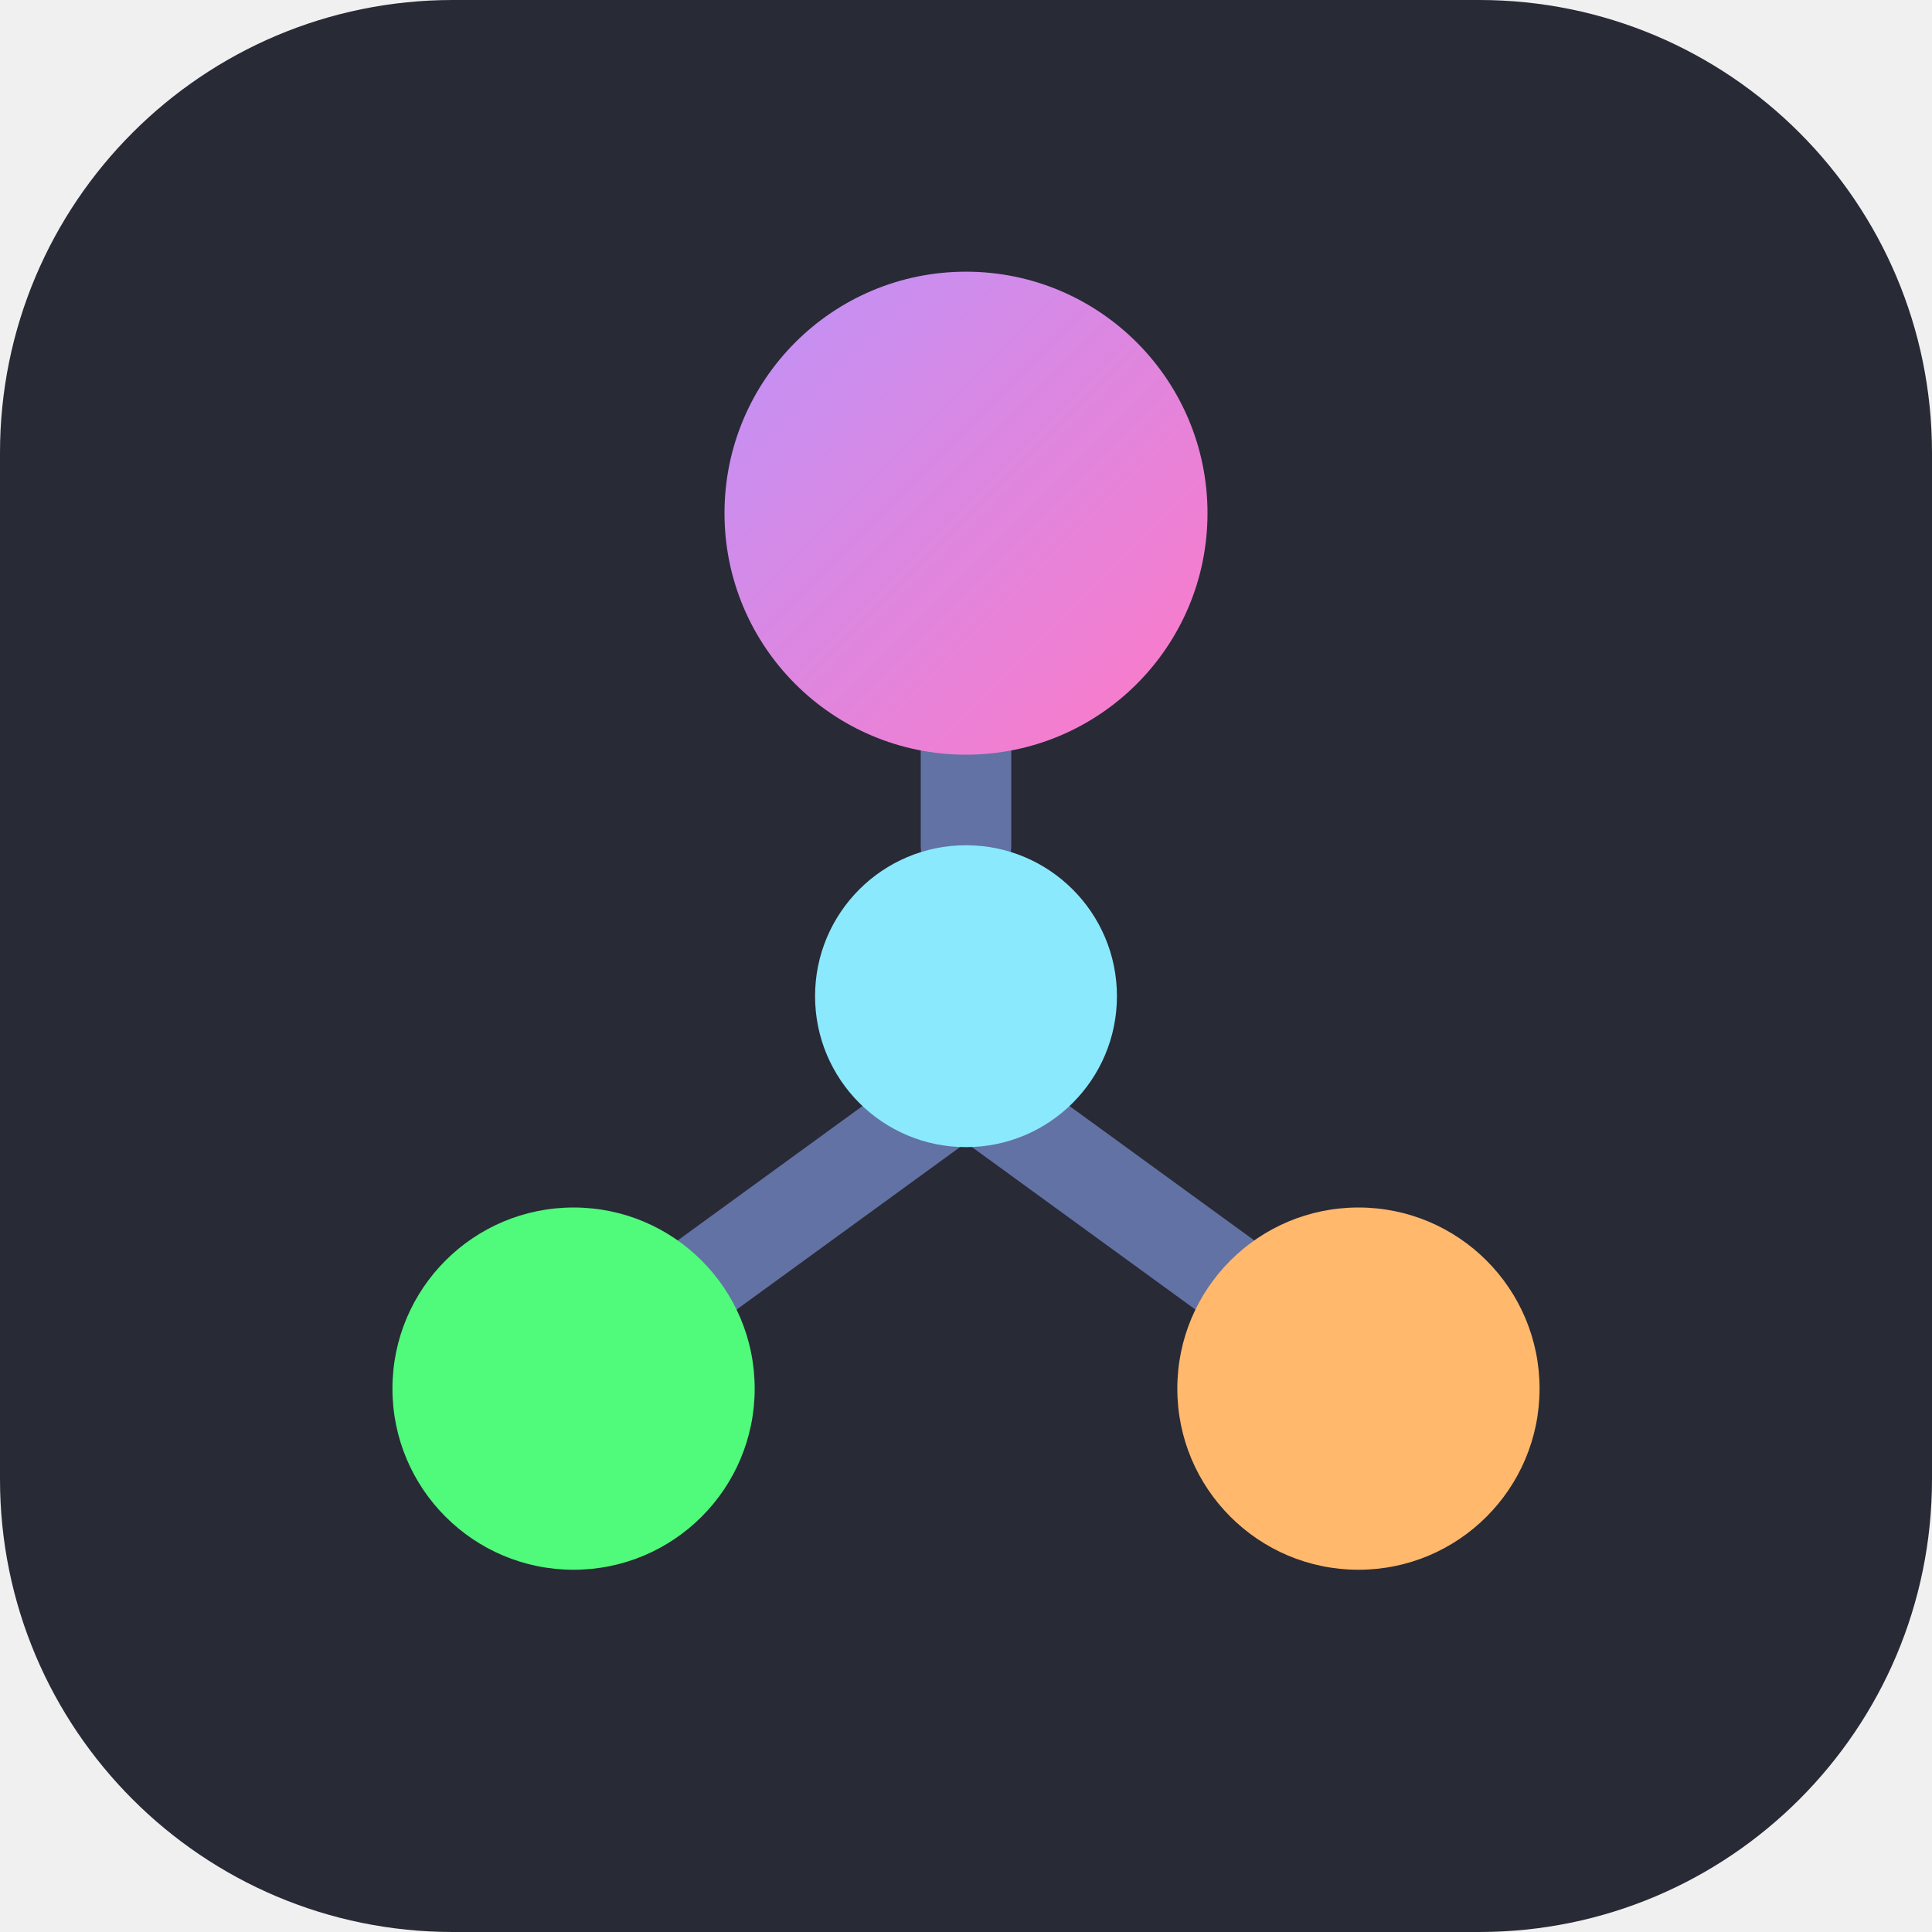
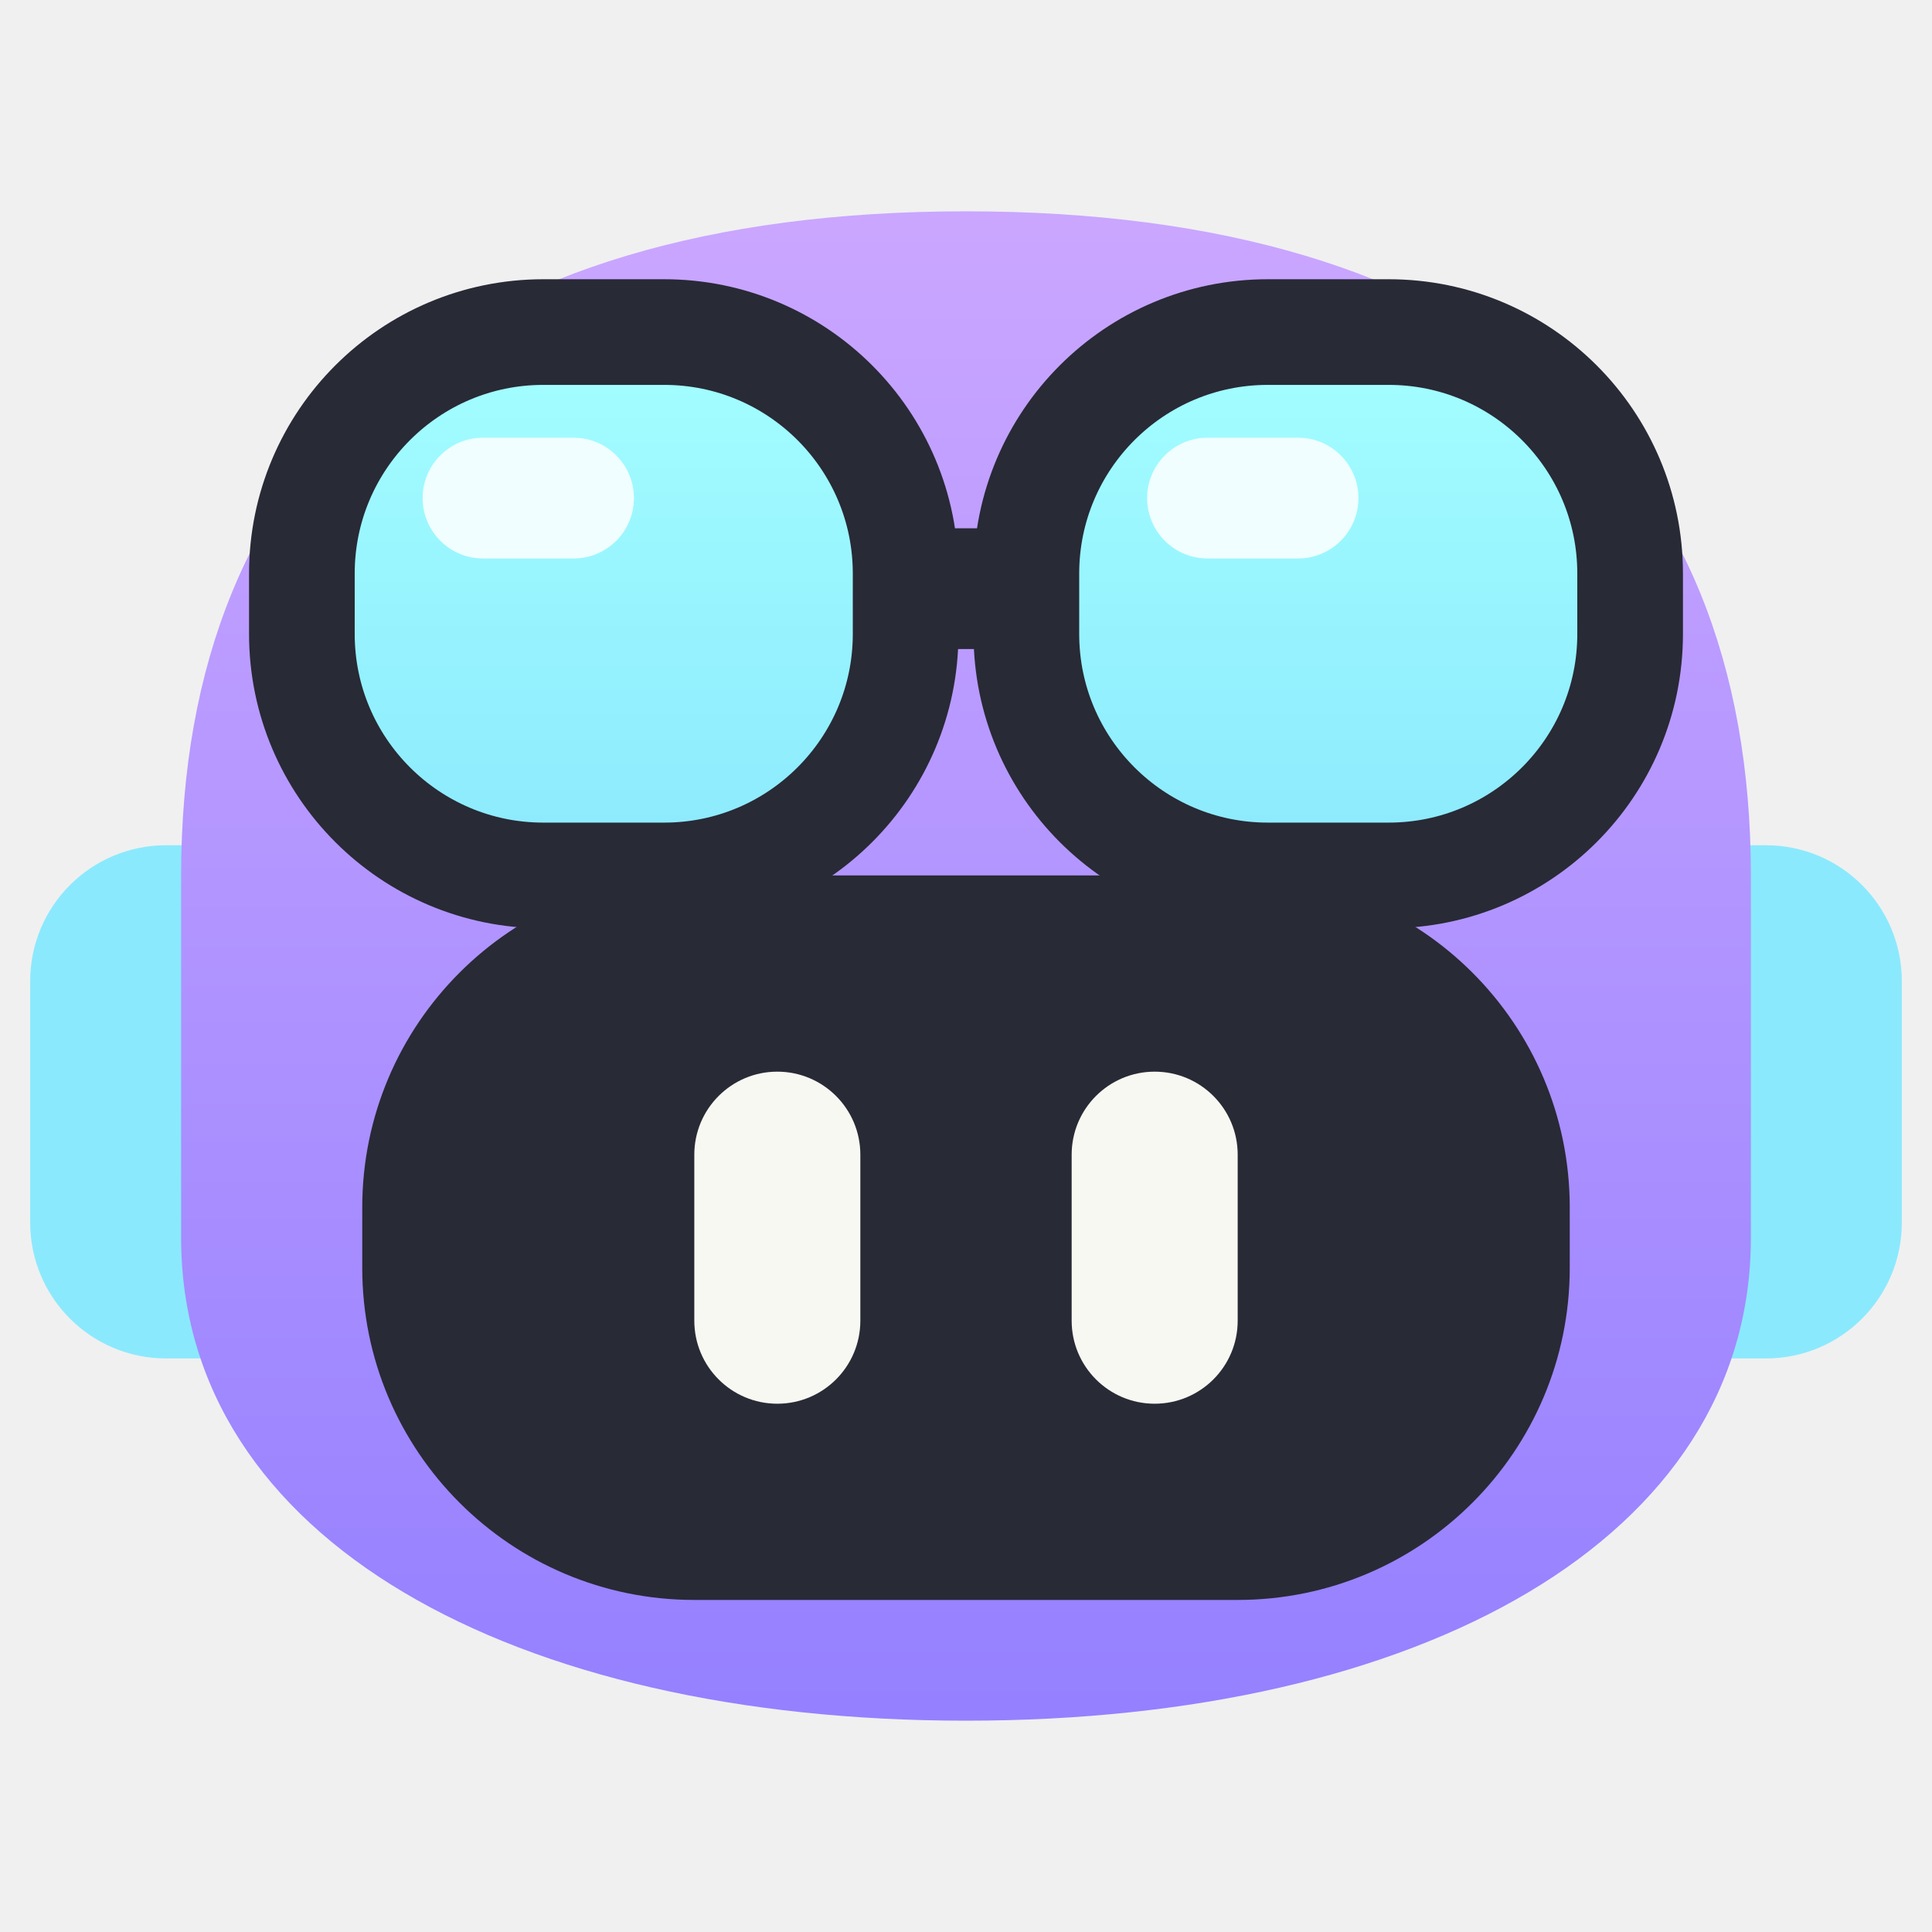
<svg xmlns="http://www.w3.org/2000/svg" viewBox="0 0 64 64">
  <defs>
-     <linearGradient id="g" x1="0" y1="0" x2="1" y2="1">
-       <stop offset="0" stop-color="#bd93f9" />
-       <stop offset="1" stop-color="#ff79c6" />
+     <linearGradient id="head" x1="0" y1="0" x2="0" y2="1">
+       <stop offset="0" stop-color="#caa6ff" />
+       <stop offset="1" stop-color="#9580ff" />
+     </linearGradient>
+     <linearGradient id="lens" x1="0" y1="0" x2="0" y2="1">
+       <stop offset="0" stop-color="#a4ffff" />
+       <stop offset="1" stop-color="#8be9fd" />
    </linearGradient>
  </defs>
-   <rect width="64" height="64" rx="15" fill="#282a36" />
-   <path d="M32 20v8M32 36l-11 8M32 36l11 8" stroke="#6272a4" stroke-width="3" stroke-linecap="round" fill="none" />
-   <circle cx="32" cy="17" r="8" fill="url(#g)" />
-   <circle cx="32" cy="33" r="5" fill="#8be9fd" />
-   <circle cx="19" cy="46" r="6" fill="#50fa7b" />
-   <circle cx="45" cy="46" r="6" fill="#ffb86c" />
+   <rect x="1" y="28" width="10" height="17" rx="4.5" fill="#8be9fd" />
+   <rect x="53" y="28" width="10" height="17" rx="4.5" fill="#8be9fd" />
+   <path d="M32 7C15 7 6 15 6 29v12c0 10 11 16 26 16s26-6 26-16V29C58 15 49 7 32 7Z" fill="url(#head)" />
+   <rect x="12" y="29" width="40" height="24" rx="11" fill="#282a36" />
+   <path d="M29 19.5h6" stroke="#282a36" stroke-width="4" stroke-linecap="round" />
+   <rect x="10" y="11" width="20" height="18" rx="8" fill="url(#lens)" stroke="#282a36" stroke-width="3.5" />
+   <rect x="34" y="11" width="20" height="18" rx="8" fill="url(#lens)" stroke="#282a36" stroke-width="3.5" />
+   <rect x="14" y="14.5" width="7" height="4" rx="2" fill="#fff" opacity=".85" />
+   <rect x="38" y="14.5" width="7" height="4" rx="2" fill="#fff" opacity=".85" />
+   <rect x="23" y="35.5" width="5.5" height="11" rx="2.75" fill="#f8f8f2" />
+   <rect x="35.5" y="35.5" width="5.5" height="11" rx="2.75" fill="#f8f8f2" />
</svg>
